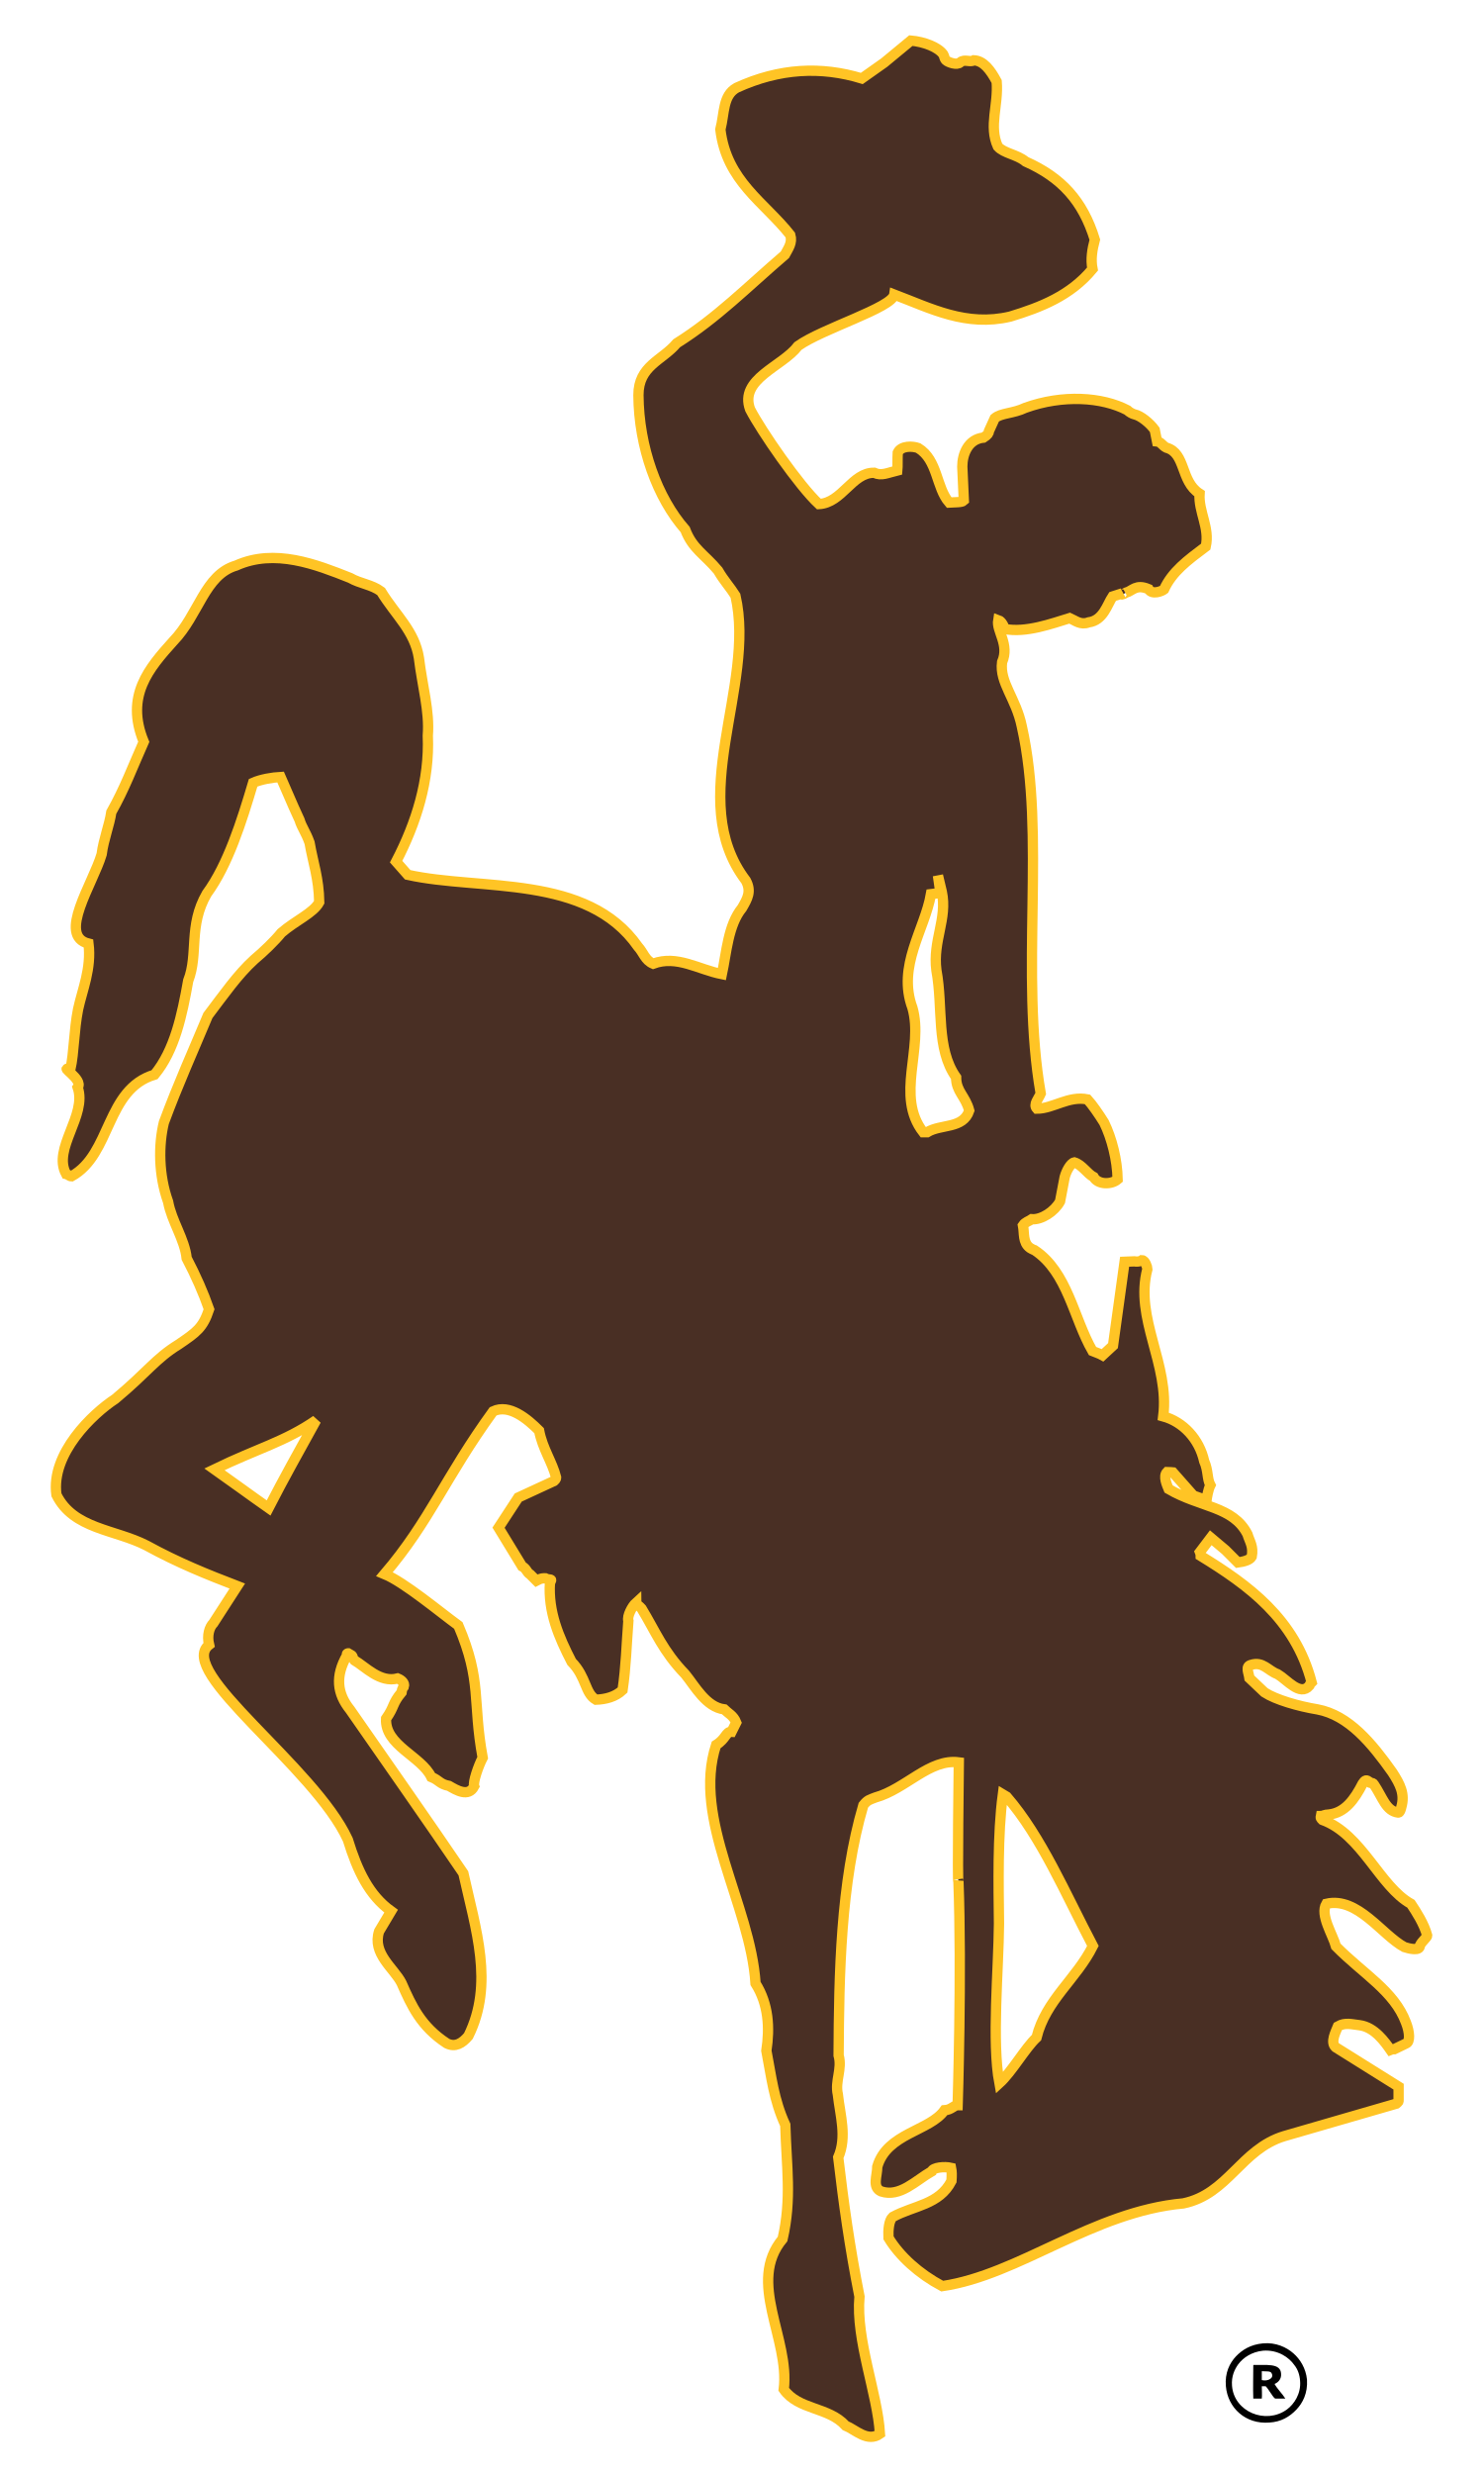
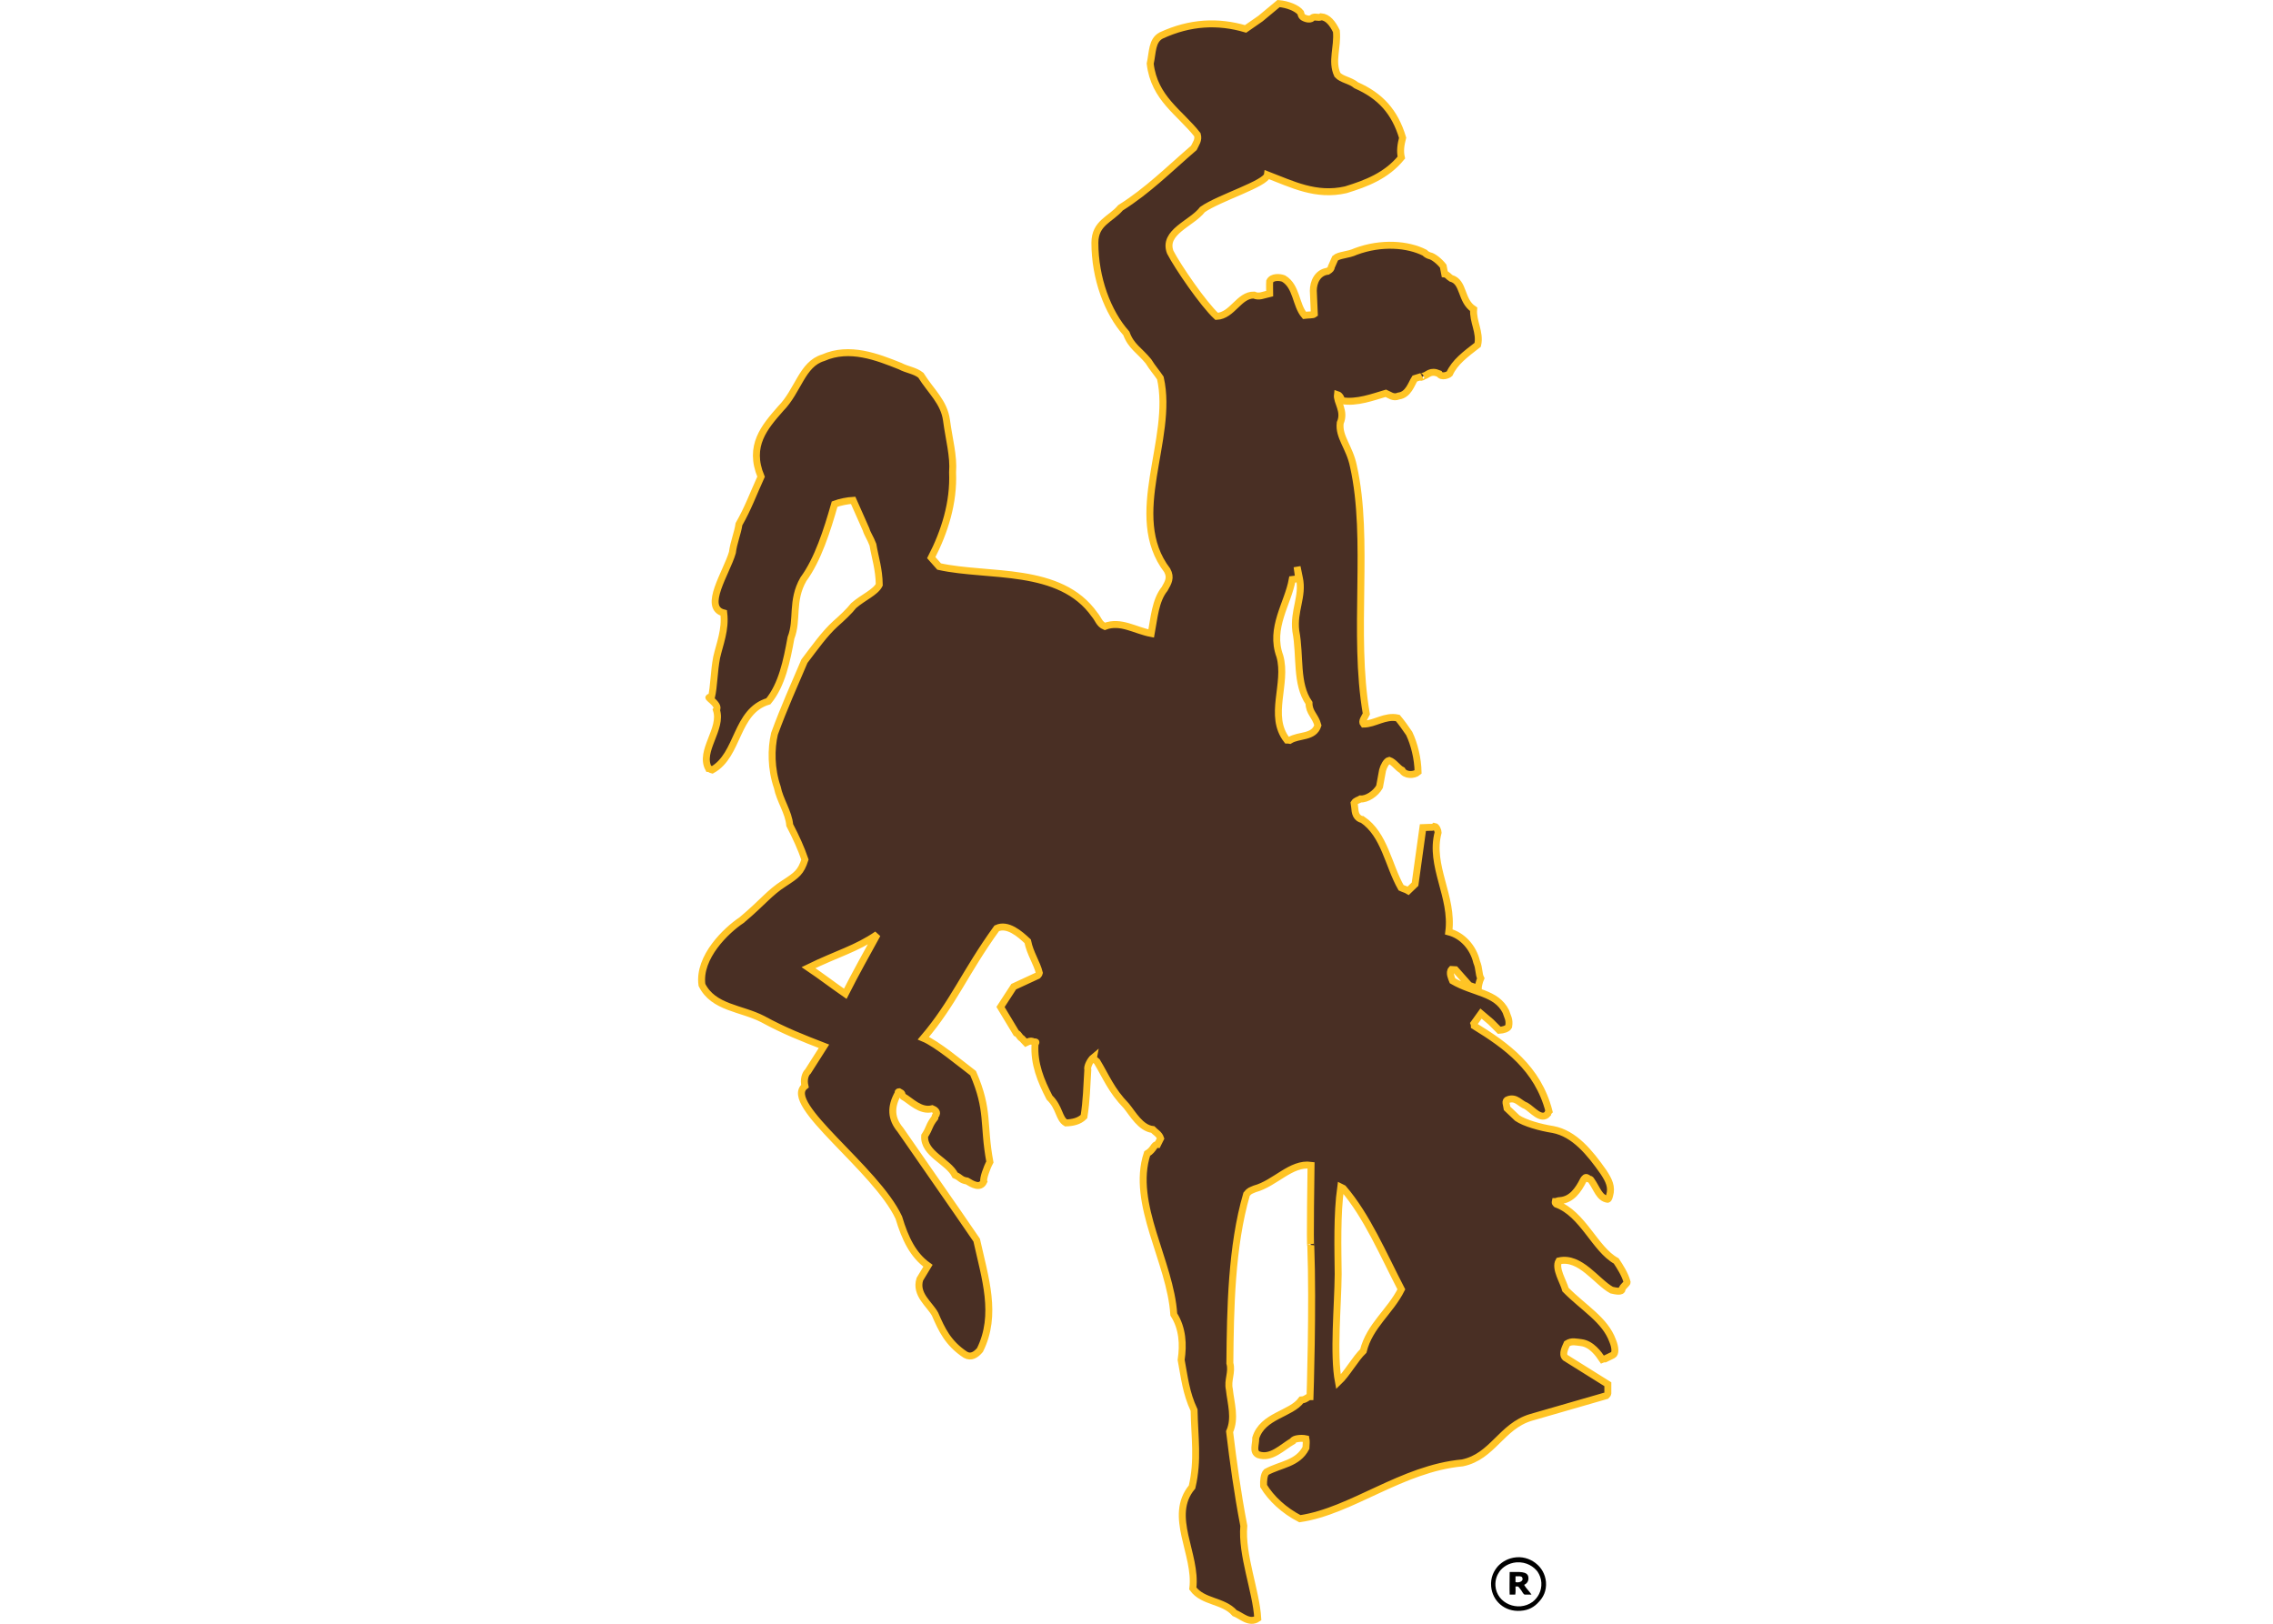
- <svg xmlns="http://www.w3.org/2000/svg" width="15pt" height="25pt" viewBox="0 0 15 25" version="1.1">
+ <svg xmlns="http://www.w3.org/2000/svg" width="35pt" height="25pt" viewBox="0 0 35 25" version="1.1">
  <g id="surface1">
-     <path style="fill-rule:nonzero;fill:rgb(28.627%,18.431%,14.118%);fill-opacity:1;stroke-width:1.5;stroke-linecap:butt;stroke-linejoin:miter;stroke:rgb(100%,76.863%,14.51%);stroke-opacity:1;stroke-miterlimit:4;" d="M 205.369 277.031 C 200.812 274.5 198.225 266.906 192.488 264.825 C 192.206 264.544 192.206 264.544 192.262 264.262 C 192.544 264.262 192.825 264.038 193.387 264.038 C 195.75 263.812 197.156 261.844 198.338 259.538 C 198.619 259.144 198.787 258.919 199.181 259.2 C 199.406 259.65 199.744 259.256 199.969 259.65 C 201.262 261.562 201.713 263.531 203.512 263.756 C 203.794 263.812 203.963 262.969 203.963 262.969 C 204.525 261.056 203.794 259.65 202.669 257.906 C 199.688 253.688 196.312 249.581 191.756 248.738 C 189 248.287 185.681 247.331 184.05 246.262 L 181.856 244.181 C 181.744 243.338 181.238 242.494 182.081 242.269 C 183.825 241.706 184.556 243.113 185.963 243.619 C 187.312 244.406 189.225 246.881 190.575 245.306 C 190.575 245.306 190.631 245.081 190.912 244.8 C 188.494 235.519 181.631 230.625 174.769 226.406 C 174.769 226.125 174.656 225.844 174.656 225.844 L 176.231 223.762 L 178.369 225.562 L 180.169 227.363 C 181.012 227.25 181.912 227.025 182.194 226.519 C 182.475 225 181.912 224.381 181.575 223.256 C 179.494 219.15 174.713 219.375 170.1 216.675 C 169.875 216.113 169.256 214.819 169.875 214.2 C 170.156 214.2 170.719 214.256 170.719 214.256 L 173.7 217.631 L 175.613 218.306 C 175.669 217.912 175.838 216.787 176.175 216.113 C 175.669 215.156 175.894 214.031 175.275 212.625 C 174.544 209.363 172.181 206.887 169.312 206.1 C 170.269 198.45 165.094 191.869 167.006 184.669 C 167.006 184.387 166.669 183.375 166.219 183.375 C 165.938 183.6 165.375 183.6 165.094 183.544 L 163.688 183.6 L 162 195.806 L 160.481 197.213 C 159.975 196.931 159.694 196.875 159.019 196.594 C 156.262 191.812 155.419 185.119 150.581 181.912 C 150.581 181.912 150.356 181.856 149.906 181.575 C 148.838 180.787 149.119 179.438 148.894 178.312 C 149.231 177.806 149.794 177.694 150.188 177.412 C 151.594 177.525 153.506 176.287 154.294 174.825 L 154.969 171.281 C 155.194 170.438 155.812 169.256 156.375 169.144 C 157.5 169.481 158.231 170.775 159.188 171.281 C 159.806 172.406 161.775 172.406 162.675 171.619 C 162.619 168.75 161.831 165.656 160.706 163.35 C 159.975 162.169 158.963 160.706 158.287 159.975 C 155.531 159.412 153.281 161.325 150.919 161.325 C 150.356 160.706 151.144 159.919 151.481 159.131 C 148.444 141.75 152.269 121.388 148.725 105.694 C 147.881 101.588 145.463 99.338 145.856 96.356 C 146.981 93.769 145.012 91.856 145.294 90.225 C 145.8 90.394 146.194 91.237 146.194 91.519 C 149.344 92.138 153.113 90.731 155.7 89.944 C 156.488 90.281 157.275 91.013 158.456 90.562 C 160.594 90.281 161.156 87.975 161.944 86.794 L 163.35 86.344 C 163.069 86.569 163.35 86.569 163.912 86.231 C 164.812 86.006 165.319 84.938 167.175 85.725 C 167.681 86.625 169.144 86.006 169.425 85.781 C 170.606 83.194 172.8 81.562 175.5 79.537 C 176.119 76.781 174.431 74.475 174.6 71.831 C 171.787 70.031 172.631 65.925 169.762 65.138 C 169.2 64.856 168.975 64.294 168.412 64.237 L 168.075 62.55 C 167.344 61.538 165.994 60.469 165.15 60.3 C 164.869 60.244 164.363 59.962 164.081 59.681 C 160.425 57.769 154.688 57.375 149.231 59.344 C 147.488 60.188 145.688 60.075 144.787 60.862 L 143.944 62.719 C 143.944 63 143.775 63.281 143.156 63.675 C 140.906 63.9 140.062 66.094 140.062 67.894 L 140.287 72.844 C 140.006 73.125 138.994 73.069 138.15 73.125 C 136.238 70.931 136.519 66.938 133.65 65.194 C 132.863 64.912 131.175 64.8 130.669 65.869 C 130.613 66.656 130.669 67.95 130.613 68.456 C 129.206 68.794 128.306 69.3 127.237 68.794 C 124.031 68.737 122.569 73.181 119.194 73.35 C 116.325 70.706 110.812 62.719 109.181 59.569 C 107.55 55.125 113.85 53.381 116.156 50.344 C 119.7 47.812 129.881 44.775 130.162 42.862 C 135.506 44.888 140.625 47.587 147.037 46.069 C 151.481 44.719 155.812 43.031 159.019 39.15 C 158.738 37.744 158.963 36.337 159.356 34.875 C 157.613 29.194 154.463 25.819 149.287 23.512 C 147.994 22.444 146.137 22.331 145.238 21.319 C 143.887 18.337 145.35 15.356 145.069 11.869 C 144.169 10.181 143.156 8.831 141.75 8.775 C 141.188 9.113 140.4 8.55 139.781 9.056 C 139.331 9.562 137.981 9.056 137.7 8.775 C 137.419 8.494 137.475 8.213 137.306 7.931 C 136.575 6.862 134.494 6.075 132.581 5.906 L 128.7 9.113 L 125.438 11.419 C 119.531 9.619 113.456 9.9 107.213 12.769 C 105.188 13.894 105.469 16.425 104.85 18.844 C 105.75 26.381 111.263 29.419 115.031 34.2 C 115.369 35.325 114.75 36.112 114.244 37.069 C 108.731 41.794 104.4 46.237 98.494 49.95 C 96.356 52.481 92.925 53.212 92.925 57.487 C 92.981 65.081 95.681 72.45 99.731 77.062 C 100.8 79.875 102.544 80.662 104.513 83.025 C 105.356 84.487 106.312 85.5 107.044 86.681 C 110.081 99.9 99.562 116.325 108.562 128.137 C 109.406 129.713 108.787 130.781 108 132.131 C 105.975 134.606 105.75 138.6 105.075 141.75 C 101.644 141.075 98.55 138.938 95.062 140.231 C 93.881 139.725 93.656 138.6 92.869 137.756 C 85.444 127.125 69.975 129.656 59.344 127.294 L 57.656 125.381 C 60.581 119.756 62.55 113.569 62.269 107.044 C 62.55 103.444 61.481 99.9 60.975 95.737 C 60.356 91.8 57.6 89.55 55.462 86.062 C 54.112 85.05 52.425 84.938 50.962 84.094 C 46.013 82.125 39.994 79.763 34.369 82.294 C 29.756 83.644 28.969 89.438 25.2 93.319 C 21.712 97.2 18.169 101.25 20.925 107.944 C 19.294 111.6 18.113 114.806 16.2 118.181 C 15.919 120.094 15.075 122.119 14.794 124.312 C 13.5 128.644 8.325 136.181 12.881 137.306 C 13.331 140.963 11.981 144 11.363 146.869 C 10.744 150.019 10.8 153.056 10.238 155.644 C 8.325 154.969 12.206 157.05 11.306 158.231 C 12.713 162.338 7.594 167.119 9.619 170.831 C 9.9 170.887 10.125 171.169 10.406 171.169 C 16.256 167.963 15.356 158.512 22.5 156.375 C 25.425 152.831 26.494 147.769 27.394 142.706 C 28.913 138.825 27.394 134.719 30.094 130.05 C 33.188 125.831 35.156 119.588 36.844 113.906 C 37.969 113.4 39.712 113.119 40.837 113.062 L 42.75 117.45 L 43.594 119.306 C 43.931 120.431 44.494 121.05 45.056 122.625 C 45.562 125.55 46.406 127.8 46.462 131.287 C 45.619 132.863 43.031 133.931 40.95 135.731 C 39.994 136.912 38.362 138.488 37.013 139.613 C 34.594 141.806 32.569 144.731 30.262 147.769 C 28.125 152.887 25.931 157.725 23.85 163.35 C 23.062 166.613 23.062 170.944 24.469 174.881 C 24.975 177.694 26.887 180.338 27.169 183.094 C 28.519 185.681 29.587 188.1 30.431 190.519 C 29.531 193.219 28.631 193.838 25.988 195.637 C 22.613 197.719 21.488 199.631 16.762 203.569 C 13.5 205.706 7.369 211.5 8.213 217.519 C 10.688 222.525 16.706 222.525 21.319 224.887 C 25.931 227.419 30.15 229.106 34.538 230.794 L 31.05 236.194 C 30.488 236.756 30.094 237.938 30.431 239.344 C 25.538 243.169 45.788 257.119 50.625 267.694 C 52.031 272.25 53.719 275.794 56.925 278.1 L 55.181 281.025 C 54.112 284.288 57.375 286.425 58.444 288.562 C 59.906 291.881 61.256 294.863 65.025 297.337 C 66.263 297.956 67.275 297.337 68.175 296.269 C 71.944 288.675 69.244 280.744 67.444 272.587 C 62.212 264.881 56.194 256.331 50.962 248.794 C 49.05 246.431 48.769 243.9 50.513 240.863 C 50.4 240.581 50.681 240.581 50.681 240.581 C 51.638 241.088 51.075 240.919 51.581 241.594 C 53.212 242.55 55.294 244.912 57.881 244.238 C 58.444 244.463 58.95 244.912 58.781 245.419 C 58.781 245.419 58.5 245.7 58.444 246.262 C 57.038 247.95 57.487 248.231 56.194 250.088 C 55.969 253.969 61.312 255.544 62.775 258.581 C 64.013 259.087 63.956 259.594 65.362 259.875 C 66.431 260.494 68.175 261.562 69.019 259.931 C 68.794 259.369 69.638 256.95 70.256 255.769 C 68.737 247.5 70.2 244.688 66.713 236.531 C 64.013 234.562 58.837 230.231 55.969 229.05 C 62.55 221.344 64.8 214.988 71.775 205.369 C 74.138 204.244 76.781 206.494 78.469 208.181 C 78.975 210.825 80.381 212.738 80.944 214.988 C 80.944 215.269 80.662 215.494 80.662 215.494 L 75.431 217.912 L 72.562 222.3 L 75.994 227.925 C 76.669 228.262 76.612 228.769 77.175 229.106 L 78.075 230.006 C 78.806 229.613 79.088 229.669 79.369 229.669 C 80.044 230.006 80.494 229.613 80.044 230.287 C 79.763 234.562 81.338 238.219 83.194 241.819 C 85.388 244.069 85.106 246.375 86.737 247.331 C 88.144 247.275 89.55 246.938 90.619 245.925 C 91.125 242.494 91.181 239.456 91.463 235.856 C 91.237 235.181 92.025 233.719 92.588 233.213 C 92.588 233.438 93.15 233.775 93.375 234.056 C 95.4 237.375 96.469 240.244 99.731 243.619 C 101.194 245.419 102.769 248.4 105.412 248.738 C 105.975 249.3 106.763 249.637 107.156 250.65 L 106.481 252 C 105.638 251.944 105.694 253.012 104.231 253.912 C 100.688 264.712 109.237 277.2 109.969 288.619 C 111.881 291.656 112.05 295.087 111.544 298.406 C 112.275 302.175 112.612 305.55 114.3 309.206 C 114.469 315.225 115.256 319.95 113.906 325.8 C 108.675 332.1 114.975 340.256 114.075 347.681 C 116.213 350.719 120.6 350.212 123.075 352.969 C 124.481 353.531 126.281 355.444 128.081 354.15 C 127.744 348.356 124.537 340.481 125.1 334.181 C 123.638 326.756 122.794 320.625 122.006 313.931 C 123.3 310.95 122.287 307.856 121.95 304.762 C 121.5 302.794 122.625 301.106 122.062 299.081 C 122.119 287.325 122.344 273.938 125.662 262.688 C 126.281 261.9 126.562 261.9 127.406 261.562 C 131.85 260.325 135.281 255.881 139.556 256.444 C 139.556 256.444 139.331 274.556 139.5 273.712 C 140.006 287.044 139.387 306.337 139.387 306.337 C 138.825 306.337 138.488 307.012 137.475 307.069 C 135.338 310.106 129.094 310.387 127.688 315.281 C 127.688 316.631 126.9 318.262 128.25 318.881 C 131.006 319.781 133.256 317.306 135.619 315.956 C 135.787 315.394 137.475 315.225 138.431 315.45 C 138.544 316.012 138.544 316.519 138.488 317.363 C 136.688 320.85 133.031 320.906 129.938 322.594 C 129.375 323.1 129.262 324.506 129.319 325.631 C 130.95 328.331 133.762 330.863 137.137 332.663 C 148.331 331.031 159.075 321.806 172.238 320.625 C 178.762 319.275 180.619 312.75 186.919 310.837 L 203.231 306.113 C 203.569 305.831 203.569 305.831 203.569 305.55 L 203.569 303.637 L 194.4 297.9 C 193.613 297.169 194.4 295.706 194.738 294.863 C 195.806 294.244 196.762 294.581 197.887 294.694 C 200.081 294.975 201.6 297.169 202.387 298.294 C 202.669 298.181 202.669 298.181 202.95 298.181 L 204.694 297.337 C 205.256 297.113 205.2 295.706 204.637 294.3 C 202.95 289.744 198.394 287.212 194.456 283.219 C 194.006 281.531 192.094 278.663 193.05 277.031 C 197.606 275.962 201.15 281.587 204.412 283.331 C 205.088 283.556 206.719 283.95 206.662 283.106 C 207 282.431 207.731 281.925 207.731 281.644 C 207.281 279.956 206.156 278.212 205.369 277.031 Z M 39.094 219.431 C 36.281 217.463 33.862 215.662 31.219 213.806 C 37.462 210.769 41.456 209.812 46.013 206.662 C 43.594 211.05 41.344 215.044 39.094 219.431 Z M 134.944 164.756 C 134.662 164.756 134.662 164.756 134.381 164.756 C 130.275 159.469 134.494 152.55 132.806 146.644 C 130.556 140.569 134.606 135.281 135.506 130.106 C 136.35 129.994 136.912 130.05 136.8 129.375 L 136.519 127.406 L 137.081 129.769 C 137.925 133.706 135.731 136.856 136.294 141.188 C 137.306 146.7 136.181 152.55 139.162 156.769 C 139.162 158.85 140.512 159.469 141.075 161.606 C 140.175 164.306 136.969 163.519 134.944 164.756 Z M 150.863 296.494 C 149.231 298.012 147.262 301.5 145.463 303.131 C 144.338 297.113 145.35 286.706 145.406 279.9 C 145.35 274.387 145.181 267.019 145.969 261.113 L 146.531 261.45 C 151.594 267.3 155.081 275.569 159.075 283.163 C 156.656 288 152.213 291.038 150.863 296.494 Z M 150.863 296.494 " transform="matrix(0.0694444,0,0,0.0694444,0,0)" />
-     <path style=" stroke:none;fill-rule:nonzero;fill:rgb(0%,0%,0%);fill-opacity:1;" d="M 12.766 23.68 C 12.895 23.668 13.004 23.719 13.074 23.781 C 13.141 23.84 13.199 23.93 13.211 24.047 C 13.219 24.184 13.168 24.281 13.105 24.348 C 13.035 24.422 12.949 24.473 12.832 24.48 C 12.59 24.5 12.41 24.332 12.391 24.113 C 12.379 23.977 12.43 23.879 12.492 23.812 C 12.555 23.746 12.641 23.691 12.766 23.68 Z M 12.516 23.891 C 12.48 23.941 12.445 24.012 12.453 24.109 C 12.473 24.371 12.793 24.504 13.008 24.348 C 13.082 24.293 13.152 24.188 13.141 24.059 C 13.137 23.996 13.117 23.941 13.082 23.898 C 13.031 23.824 12.918 23.742 12.766 23.754 C 12.652 23.766 12.566 23.824 12.516 23.891 Z M 12.516 23.891 " />
-     <path style=" stroke:none;fill-rule:nonzero;fill:rgb(0%,0%,0%);fill-opacity:1;" d="M 12.891 24.238 C 12.875 24.234 12.852 24.191 12.84 24.176 C 12.824 24.152 12.809 24.129 12.793 24.113 C 12.781 24.113 12.766 24.113 12.754 24.113 C 12.754 24.156 12.758 24.203 12.754 24.238 C 12.723 24.238 12.695 24.238 12.668 24.238 C 12.664 24.133 12.668 24.016 12.668 23.906 C 12.668 23.902 12.668 23.898 12.672 23.898 C 12.793 23.902 12.945 23.875 12.949 23.988 C 12.953 24.039 12.922 24.074 12.883 24.09 C 12.914 24.145 12.961 24.188 12.992 24.238 M 12.852 23.98 C 12.84 23.957 12.797 23.965 12.754 23.961 C 12.754 23.992 12.754 24.02 12.754 24.051 C 12.816 24.066 12.883 24.031 12.852 23.98 Z M 12.852 23.98 " />
+     <path style="fill-rule:nonzero;fill:rgb(28.627%,18.431%,14.118%);fill-opacity:1;stroke-width:1.5;stroke-linecap:butt;stroke-linejoin:miter;stroke:rgb(100%,76.863%,14.51%);stroke-opacity:1;stroke-miterlimit:4;" d="M 205.385 277.07 C 200.789 274.553 198.217 266.893 192.473 264.814 C 192.199 264.541 192.199 264.541 192.254 264.267 C 192.527 264.267 192.801 264.048 193.348 264.048 C 195.755 263.83 197.178 261.86 198.327 259.562 C 198.6 259.179 198.764 258.905 199.202 259.179 C 199.421 259.617 199.749 259.234 199.968 259.671 C 201.281 261.532 201.719 263.501 203.524 263.775 C 203.798 263.775 203.962 262.954 203.962 262.954 C 204.509 261.094 203.798 259.671 202.649 257.921 C 199.695 253.708 196.357 249.604 191.761 248.729 C 188.971 248.291 185.688 247.361 184.047 246.267 L 181.858 244.188 C 181.749 243.367 181.257 242.492 182.077 242.273 C 183.828 241.671 184.594 243.148 185.962 243.641 C 187.275 244.407 189.245 246.923 190.612 245.337 C 190.612 245.337 190.612 245.063 190.886 244.79 C 188.479 235.489 181.64 230.619 174.8 226.406 C 174.8 226.133 174.691 225.859 174.691 225.859 L 176.223 223.725 L 178.357 225.531 L 180.162 227.336 C 181.038 227.282 181.913 227.008 182.187 226.516 C 182.46 224.984 181.913 224.382 181.585 223.288 C 179.506 219.13 174.691 219.348 170.095 216.668 C 169.876 216.12 169.275 214.862 169.876 214.205 C 170.15 214.205 170.697 214.26 170.697 214.26 L 173.706 217.652 L 175.621 218.309 C 175.621 217.926 175.84 216.832 176.168 216.12 C 175.676 215.136 175.895 214.041 175.293 212.619 C 174.527 209.391 172.174 206.874 169.275 206.108 C 170.259 198.448 165.062 191.883 166.977 184.661 C 166.977 184.387 166.648 183.402 166.211 183.348 C 165.937 183.621 165.39 183.567 165.116 183.567 L 163.694 183.621 L 161.998 195.822 L 160.521 197.245 C 159.973 196.916 159.7 196.916 158.989 196.588 C 156.253 191.828 155.432 185.099 150.618 181.87 C 150.618 181.87 150.344 181.87 149.906 181.597 C 148.867 180.831 149.086 179.463 148.867 178.314 C 149.195 177.767 149.797 177.712 150.235 177.439 C 151.602 177.548 153.517 176.29 154.338 174.813 L 154.995 171.256 C 155.213 170.436 155.815 169.232 156.417 169.123 C 157.511 169.505 158.223 170.764 159.207 171.256 C 159.809 172.405 161.779 172.405 162.654 171.639 C 162.6 168.74 161.834 165.621 160.739 163.323 C 159.973 162.174 158.934 160.752 158.277 159.986 C 155.542 159.384 153.299 161.299 150.891 161.299 C 150.399 160.697 151.11 159.931 151.493 159.11 C 148.484 141.766 152.259 121.413 148.703 105.656 C 147.882 101.607 145.475 99.364 145.858 96.355 C 147.007 93.784 145.037 91.869 145.256 90.227 C 145.803 90.391 146.186 91.267 146.186 91.54 C 149.359 92.142 153.08 90.72 155.706 89.954 C 156.472 90.282 157.293 91.048 158.442 90.556 C 160.575 90.282 161.177 87.984 161.943 86.78 L 163.366 86.343 C 163.092 86.562 163.366 86.616 163.913 86.233 C 164.788 86.014 165.281 84.92 167.195 85.741 C 167.688 86.616 169.165 86.014 169.439 85.741 C 170.588 83.224 172.831 81.583 175.512 79.504 C 176.114 76.823 174.418 74.47 174.636 71.844 C 171.791 69.984 172.612 65.935 169.767 65.169 C 169.22 64.841 168.946 64.294 168.399 64.239 L 168.071 62.543 C 167.305 61.558 165.992 60.464 165.171 60.3 C 164.898 60.245 164.35 59.971 164.077 59.643 C 160.411 57.783 154.721 57.345 149.25 59.37 C 147.499 60.19 145.639 60.081 144.763 60.847 L 143.943 62.707 C 143.943 63.035 143.779 63.254 143.177 63.637 C 140.934 63.911 140.058 66.044 140.058 67.85 L 140.277 72.884 C 140.003 73.102 139.019 73.048 138.143 73.157 C 136.228 70.914 136.502 66.92 133.657 65.224 C 132.836 64.896 131.14 64.786 130.648 65.826 C 130.593 66.646 130.648 67.905 130.648 68.452 C 129.225 68.78 128.35 69.272 127.255 68.78 C 124.027 68.725 122.605 73.212 119.213 73.376 C 116.313 70.695 110.842 62.707 109.2 59.534 C 107.559 55.157 113.851 53.351 116.149 50.342 C 119.705 47.825 129.882 44.761 130.155 42.846 C 135.462 44.871 140.605 47.552 147.061 46.074 C 151.493 44.707 155.815 43.065 159.043 39.126 C 158.715 37.703 158.934 36.336 159.317 34.858 C 157.621 29.223 154.502 25.831 149.305 23.533 C 147.991 22.439 146.186 22.329 145.256 21.29 C 143.888 18.335 145.365 15.381 145.037 11.879 C 144.216 10.183 143.177 8.87 141.754 8.761 C 141.152 9.144 140.386 8.542 139.785 9.034 C 139.292 9.581 137.979 9.034 137.706 8.761 C 137.432 8.487 137.432 8.214 137.323 7.885 C 136.557 6.9 134.532 6.08 132.563 5.916 L 128.678 9.144 L 125.45 11.387 C 119.541 9.636 113.468 9.91 107.231 12.809 C 105.206 13.904 105.425 16.42 104.878 18.882 C 105.754 26.378 111.279 29.387 115.055 34.202 C 115.383 35.351 114.726 36.117 114.289 37.047 C 108.763 41.807 104.386 46.239 98.477 49.959 C 96.343 52.476 92.951 53.187 92.951 57.509 C 92.951 65.114 95.686 72.501 99.735 77.042 C 100.775 79.887 102.58 80.707 104.495 83.06 C 105.371 84.483 106.301 85.522 107.067 86.671 C 110.076 99.857 99.516 116.325 108.544 128.143 C 109.419 129.73 108.763 130.769 107.997 132.137 C 105.972 134.599 105.699 138.593 105.097 141.766 C 101.595 141.11 98.532 138.921 95.085 140.234 C 93.881 139.742 93.662 138.593 92.896 137.718 C 85.455 127.158 69.972 129.675 59.357 127.322 L 57.661 125.407 C 60.561 119.772 62.531 113.535 62.257 107.024 C 62.531 103.468 61.491 99.911 60.944 95.753 C 60.397 91.814 57.607 89.571 55.418 86.069 C 54.105 85.03 52.464 84.92 50.932 84.1 C 46.008 82.13 40.044 79.777 34.354 82.294 C 29.758 83.662 28.992 89.407 25.162 93.291 C 21.715 97.23 18.159 101.279 20.949 107.954 C 19.308 111.565 18.104 114.848 16.189 118.185 C 15.916 120.1 15.04 122.125 14.767 124.313 C 13.509 128.635 8.311 136.186 12.907 137.335 C 13.344 140.946 12.031 144.01 11.375 146.909 C 10.773 150.028 10.828 153.092 10.226 155.663 C 8.311 155.007 12.25 157.031 11.32 158.235 C 12.688 162.338 7.6 167.098 9.624 170.873 C 9.898 170.873 10.116 171.147 10.39 171.202 C 16.244 167.974 15.369 158.508 22.536 156.375 C 25.436 152.818 26.475 147.785 27.405 142.696 C 28.937 138.812 27.405 134.708 30.086 130.058 C 33.205 125.79 35.175 119.608 36.816 113.863 C 37.965 113.425 39.661 113.097 40.81 113.042 L 42.78 117.474 L 43.6 119.334 C 43.929 120.429 44.476 121.03 45.078 122.617 C 45.57 125.517 46.391 127.815 46.445 131.262 C 45.625 132.903 42.998 133.942 40.919 135.748 C 39.989 136.952 38.348 138.484 37.035 139.633 C 34.627 141.821 32.603 144.721 30.305 147.73 C 28.117 152.873 25.928 157.688 23.849 163.378 C 23.083 166.66 23.083 170.928 24.451 174.922 C 24.998 177.712 26.913 180.339 27.132 183.074 C 28.5 185.7 29.594 188.108 30.415 190.515 C 29.539 193.251 28.664 193.852 25.983 195.603 C 22.645 197.737 21.497 199.597 16.737 203.591 C 13.509 205.725 7.381 211.525 8.201 217.543 C 10.663 222.522 16.682 222.522 21.332 224.929 C 25.928 227.446 30.141 229.087 34.518 230.783 L 31.071 236.2 C 30.469 236.747 30.086 237.951 30.415 239.373 C 25.545 243.203 45.734 257.155 50.658 267.714 C 52.026 272.255 53.722 275.812 56.95 278.109 L 55.199 281.009 C 54.16 284.292 57.333 286.426 58.482 288.56 C 59.905 291.842 61.272 294.851 65.048 297.314 C 66.251 297.97 67.291 297.314 68.166 296.274 C 71.941 288.669 69.26 280.736 67.455 272.584 C 62.203 264.869 56.184 256.334 50.986 248.784 C 49.017 246.431 48.798 243.914 50.549 240.85 C 50.385 240.577 50.713 240.577 50.713 240.577 C 51.643 241.069 51.096 240.905 51.588 241.616 C 53.23 242.546 55.309 244.899 57.88 244.243 C 58.427 244.461 58.974 244.899 58.756 245.446 C 58.756 245.446 58.482 245.665 58.427 246.212 C 57.06 247.963 57.443 248.237 56.239 250.097 C 55.965 253.981 61.327 255.568 62.804 258.577 C 64.008 259.07 63.953 259.617 65.376 259.836 C 66.47 260.492 68.221 261.586 68.987 259.945 C 68.768 259.398 69.643 256.936 70.3 255.732 C 68.768 247.471 70.191 244.68 66.689 236.583 C 64.008 234.558 58.865 230.236 55.965 229.033 C 62.531 221.318 64.829 214.971 71.777 205.342 C 74.13 204.248 76.756 206.546 78.452 208.132 C 78.999 210.813 80.422 212.728 80.969 214.971 C 80.914 215.245 80.641 215.519 80.641 215.519 L 75.443 217.926 L 72.598 222.303 L 75.99 227.938 C 76.647 228.212 76.647 228.814 77.194 229.087 L 78.069 230.017 C 78.835 229.634 79.109 229.634 79.382 229.689 C 80.039 230.017 80.531 229.58 80.039 230.291 C 79.765 234.558 81.297 238.224 83.157 241.835 C 85.401 244.024 85.127 246.376 86.714 247.306 C 88.136 247.252 89.559 246.978 90.598 245.939 C 91.145 242.492 91.2 239.483 91.419 235.872 C 91.2 235.16 92.021 233.683 92.623 233.191 C 92.568 233.464 93.115 233.792 93.389 234.066 C 95.413 237.403 96.452 240.249 99.735 243.641 C 101.158 245.391 102.799 248.401 105.425 248.729 C 105.972 249.331 106.793 249.659 107.121 250.644 L 106.465 251.957 C 105.644 251.902 105.699 253.051 104.222 253.927 C 100.665 264.705 109.255 277.234 109.966 288.614 C 111.881 291.623 112.045 295.125 111.553 298.408 C 112.264 302.183 112.593 305.52 114.343 309.241 C 114.453 315.204 115.273 319.964 113.906 325.819 C 108.653 332.111 115 340.263 114.07 347.704 C 116.258 350.713 120.635 350.22 123.097 353.011 C 124.465 353.503 126.271 355.418 128.076 354.16 C 127.748 348.305 124.52 340.482 125.067 334.19 C 123.644 326.749 122.824 320.621 122.003 313.891 C 123.316 310.937 122.277 307.818 121.948 304.754 C 121.511 302.785 122.605 301.089 122.058 299.119 C 122.167 287.356 122.386 273.951 125.669 262.681 C 126.271 261.915 126.544 261.915 127.42 261.532 C 131.851 260.328 135.243 255.842 139.566 256.443 C 139.566 256.443 139.292 274.553 139.511 273.732 C 140.003 287.028 139.347 306.341 139.347 306.341 C 138.8 306.341 138.472 306.998 137.487 307.052 C 135.298 310.116 129.116 310.39 127.638 315.259 C 127.693 316.627 126.872 318.268 128.24 318.87 C 130.976 319.8 133.274 317.284 135.626 315.916 C 135.791 315.369 137.487 315.204 138.472 315.423 C 138.581 315.97 138.526 316.518 138.472 317.393 C 136.666 320.84 133.055 320.895 129.936 322.591 C 129.389 323.138 129.28 324.506 129.335 325.6 C 130.976 328.335 133.766 330.907 137.158 332.658 C 148.32 331.016 159.098 321.825 172.229 320.621 C 178.74 319.253 180.6 312.742 186.947 310.827 L 203.251 306.122 C 203.524 305.849 203.524 305.849 203.579 305.575 L 203.579 303.66 L 194.388 297.915 C 193.622 297.149 194.442 295.672 194.77 294.906 C 195.81 294.25 196.74 294.578 197.834 294.687 C 200.078 294.961 201.61 297.149 202.376 298.298 C 202.649 298.189 202.649 298.189 202.977 298.189 L 204.673 297.368 C 205.275 297.095 205.221 295.727 204.619 294.304 C 202.977 289.763 198.382 287.246 194.442 283.252 C 194.005 281.556 192.09 278.657 193.02 277.07 C 197.616 275.976 201.172 281.611 204.4 283.362 C 205.111 283.526 206.752 283.909 206.643 283.088 C 206.971 282.432 207.737 281.939 207.737 281.666 C 207.3 279.97 206.151 278.219 205.385 277.07 Z M 39.114 219.458 C 36.269 217.488 33.862 215.628 31.181 213.822 C 37.473 210.759 41.467 209.774 46.008 206.655 C 43.6 211.032 41.357 215.026 39.114 219.458 Z M 134.97 164.8 C 134.642 164.746 134.642 164.746 134.368 164.746 C 130.265 159.493 134.532 152.599 132.836 146.636 C 130.593 140.563 134.587 135.31 135.517 130.113 C 136.338 130.003 136.94 130.058 136.83 129.347 L 136.557 127.377 L 137.049 129.784 C 137.924 133.724 135.736 136.897 136.283 141.219 C 137.323 146.69 136.228 152.545 139.128 156.758 C 139.128 158.837 140.496 159.493 141.043 161.572 C 140.168 164.308 136.994 163.542 134.97 164.8 Z M 150.836 296.493 C 149.195 298.025 147.28 301.472 145.475 303.168 C 144.326 297.149 145.365 286.699 145.42 279.915 C 145.365 274.389 145.146 267.003 145.967 261.149 L 146.514 261.422 C 151.602 267.331 155.104 275.593 159.043 283.198 C 156.636 288.012 152.204 291.022 150.836 296.493 Z M 150.836 296.493 " transform="matrix(0.0713962,0,0,0.0713962,10.22304,-0.367665)" />
+     <path style=" stroke:none;fill-rule:nonzero;fill:rgb(0%,0%,0%);fill-opacity:1;" d="M 23.348 23.977 C 23.48 23.965 23.594 24.02 23.664 24.082 C 23.734 24.141 23.793 24.234 23.805 24.355 C 23.816 24.496 23.762 24.594 23.695 24.664 C 23.625 24.742 23.539 24.793 23.414 24.801 C 23.168 24.82 22.98 24.648 22.961 24.426 C 22.949 24.285 23.004 24.184 23.066 24.113 C 23.129 24.047 23.223 23.988 23.348 23.977 Z M 23.09 24.195 C 23.055 24.246 23.02 24.316 23.027 24.418 C 23.047 24.688 23.375 24.824 23.598 24.664 C 23.676 24.605 23.742 24.5 23.734 24.367 C 23.73 24.301 23.707 24.246 23.676 24.199 C 23.621 24.125 23.508 24.043 23.348 24.055 C 23.23 24.066 23.141 24.125 23.09 24.195 Z M 23.09 24.195 " />
+     <path style=" stroke:none;fill-rule:nonzero;fill:rgb(0%,0%,0%);fill-opacity:1;" d="M 23.477 24.551 C 23.457 24.547 23.438 24.504 23.426 24.488 C 23.406 24.465 23.395 24.441 23.375 24.426 C 23.363 24.426 23.348 24.426 23.336 24.426 C 23.336 24.465 23.34 24.516 23.332 24.551 C 23.305 24.551 23.277 24.551 23.246 24.551 C 23.242 24.441 23.246 24.324 23.246 24.211 C 23.246 24.207 23.246 24.203 23.25 24.203 C 23.375 24.207 23.531 24.18 23.535 24.293 C 23.539 24.348 23.508 24.383 23.469 24.402 C 23.5 24.457 23.547 24.496 23.582 24.551 M 23.438 24.285 C 23.422 24.262 23.379 24.27 23.336 24.27 C 23.336 24.297 23.336 24.328 23.336 24.359 C 23.398 24.375 23.469 24.34 23.438 24.285 Z M 23.438 24.285 " />
  </g>
</svg>
